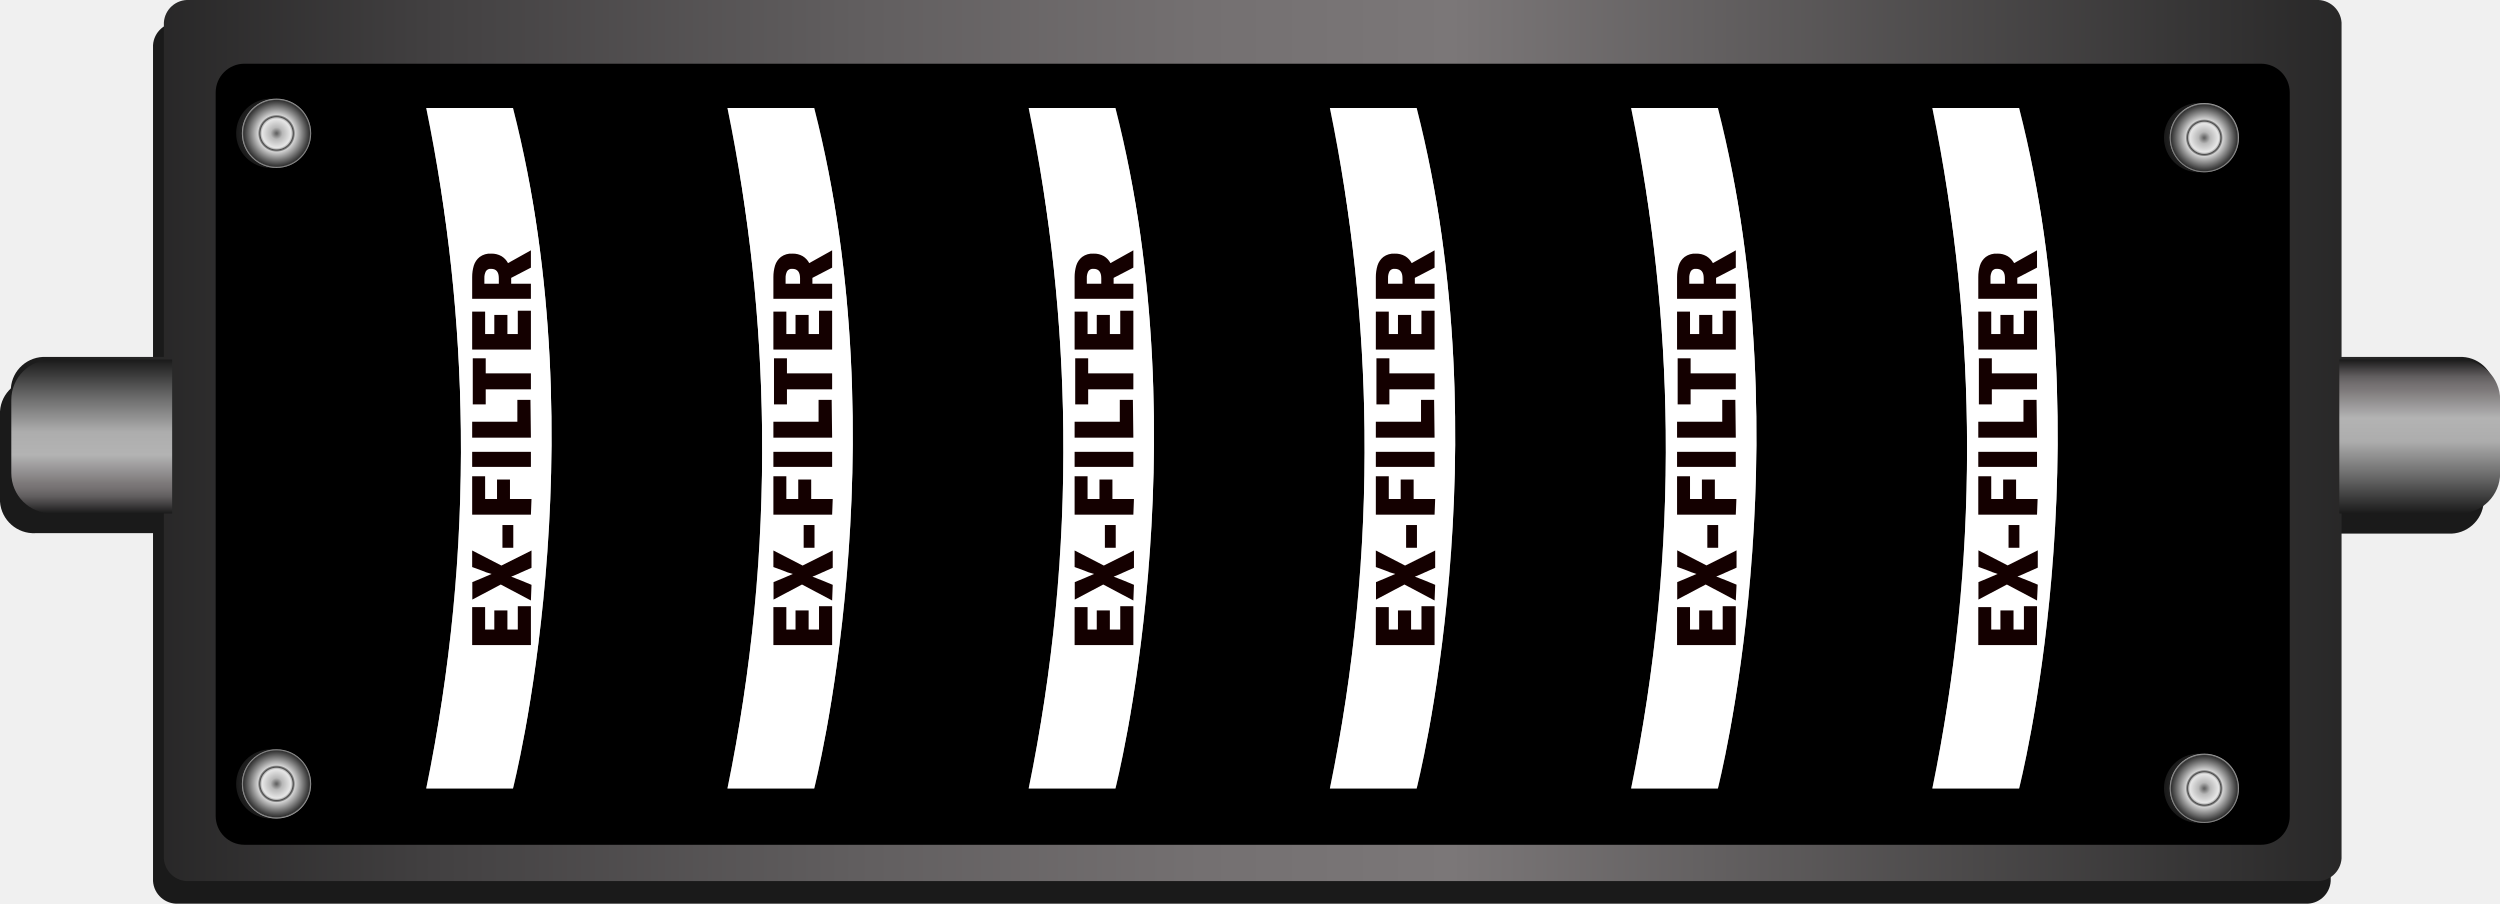
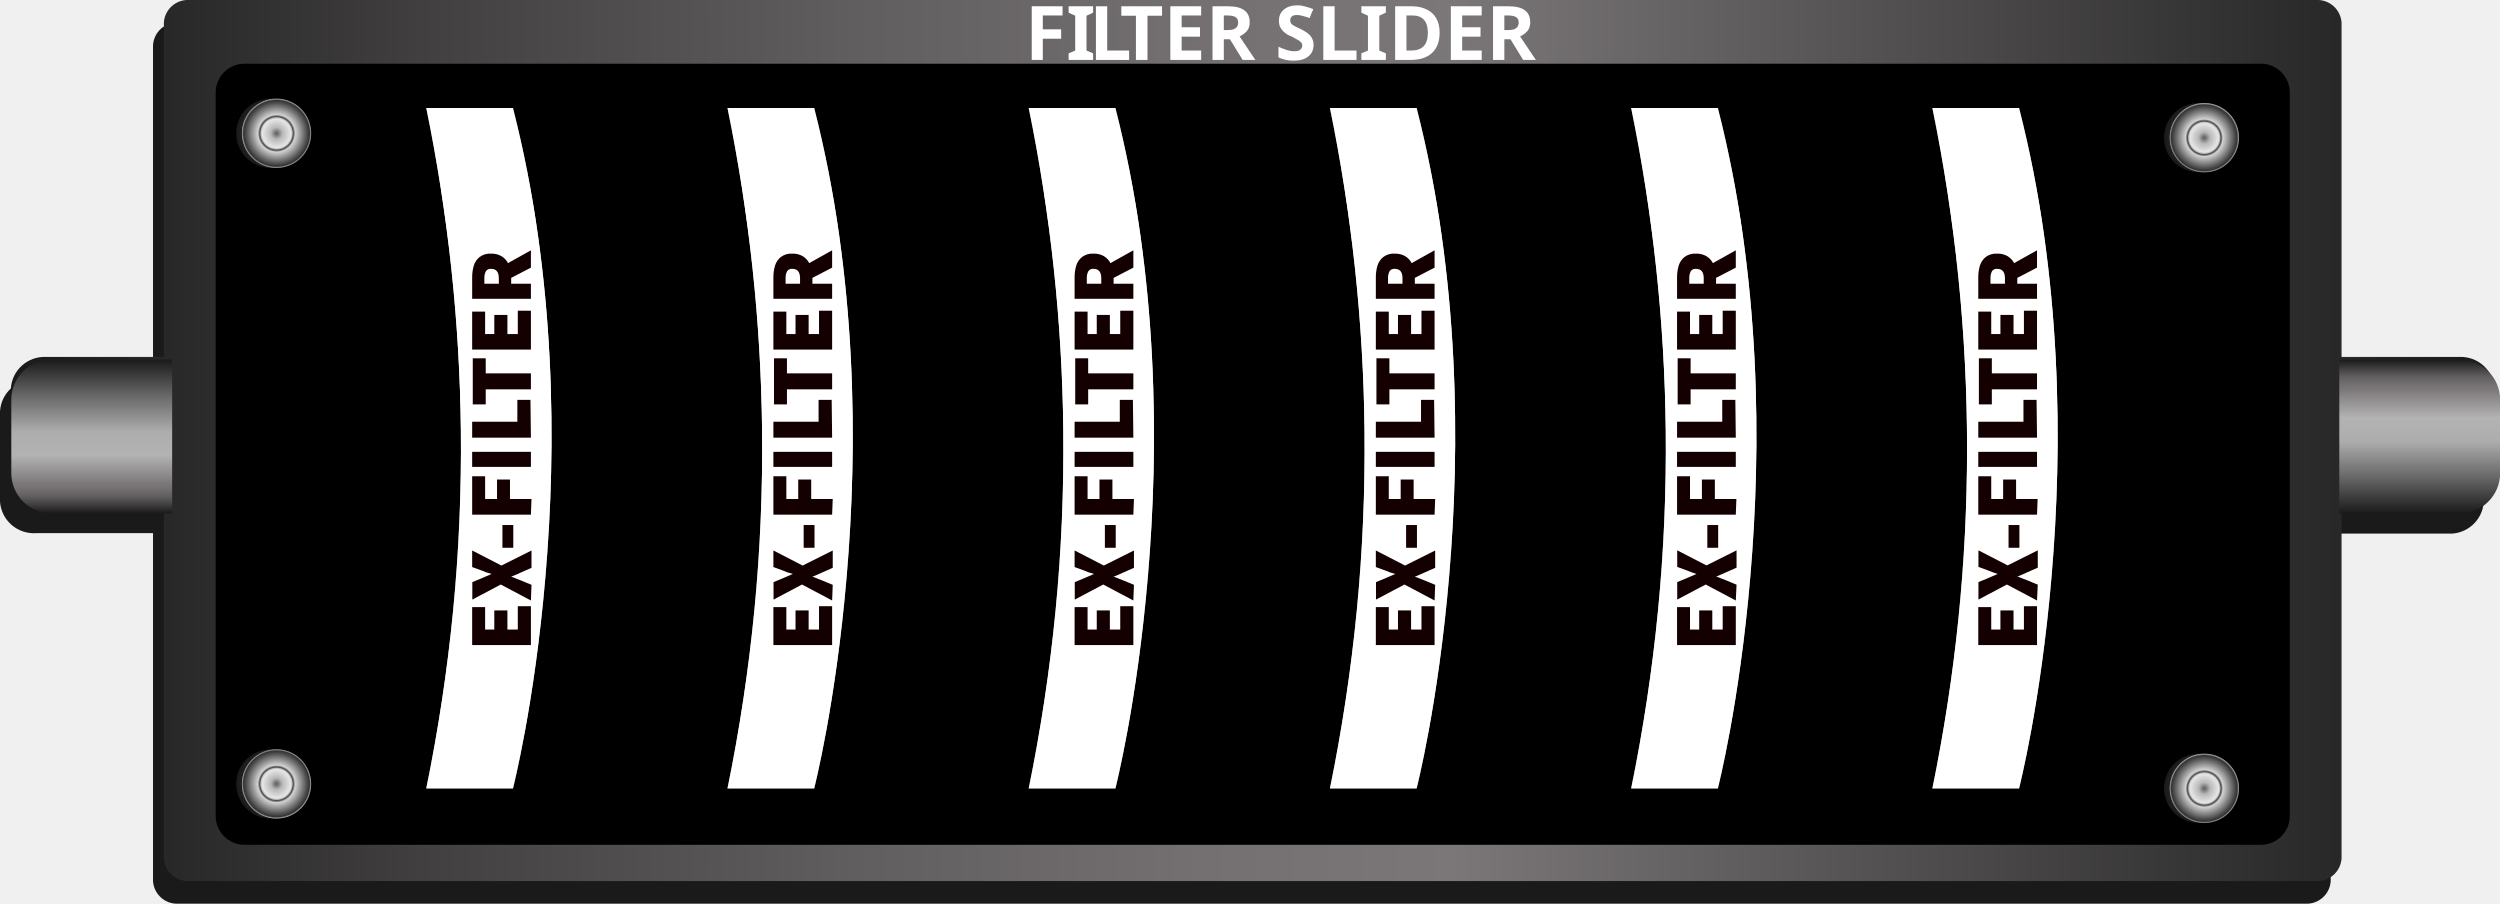
<svg xmlns="http://www.w3.org/2000/svg" xmlns:xlink="http://www.w3.org/1999/xlink" id="Layer_1" data-name="Layer 1" viewBox="0 0 165.99 60">
  <defs>
-     <style>.cls-1{fill:url(#linear-gradient);}.cls-2{fill:url(#linear-gradient-2);}.cls-3{fill:url(#linear-gradient-3);}.cls-4{fill:url(#linear-gradient-4);}.cls-5{fill:url(#linear-gradient-5);}.cls-6{fill:url(#radial-gradient);}.cls-7{fill:url(#radial-gradient-2);}.cls-8{fill:url(#radial-gradient-3);}.cls-9{fill:url(#radial-gradient-4);}.cls-10{fill:url(#radial-gradient-5);}.cls-11{fill:url(#radial-gradient-6);}.cls-12{fill:url(#radial-gradient-7);}.cls-13{fill:url(#radial-gradient-8);}.cls-14{fill:url(#linear-gradient-6);}.cls-15{fill:#fff;}.cls-16{fill:#140000;}.cls-17{fill:url(#linear-gradient-7);}.cls-18{fill:url(#linear-gradient-8);}.cls-19{fill:url(#linear-gradient-9);}.cls-20{fill:url(#linear-gradient-10);}.cls-21{fill:url(#linear-gradient-11);}</style>
+     <style>.cls-1{fill:url(#linear-gradient);}.cls-2{fill:url(#linear-gradient-2);}.cls-3{fill:url(#linear-gradient-3);}.cls-4{fill:url(#linear-gradient-4);}.cls-5{fill:url(#linear-gradient-5);}.cls-6{fill:url(#radial-gradient);}.cls-7{fill:url(#radial-gradient-2);}.cls-8{fill:url(#radial-gradient-3);}.cls-9{fill:url(#radial-gradient-4);}.cls-10{fill:url(#radial-gradient-5);}.cls-11{fill:url(#radial-gradient-6);}.cls-12{fill:url(#radial-gradient-7);}.cls-13{fill:url(#radial-gradient-8);}.cls-14{fill:url(#linear-gradient-6);}.cls-15,.cls-22{fill:#fff;}.cls-16{fill:#140000;}.cls-17{fill:url(#linear-gradient-7);}.cls-18{fill:url(#linear-gradient-8);}.cls-19{fill:url(#linear-gradient-9);}.cls-20{fill:url(#linear-gradient-10);}.cls-21{fill:url(#linear-gradient-11);}.cls-22{font-size:5px;font-family:Mada-Black, Mada;font-weight:800;}.cls-23{letter-spacing:-0.12em;}</style>
    <linearGradient id="linear-gradient" y1="30.76" x2="164.91" y2="30.76" gradientUnits="userSpaceOnUse">
      <stop offset="0" stop-color="#1a1a1a" />
      <stop offset="1" stop-color="#1a1a1a" />
    </linearGradient>
    <linearGradient id="linear-gradient-2" x1="0.72" y1="29.24" x2="165.63" y2="29.24" gradientUnits="userSpaceOnUse">
      <stop offset="0" stop-color="#1a1a1a" />
      <stop offset="0.17" stop-color="#424041" />
      <stop offset="0.34" stop-color="#615e5f" />
      <stop offset="0.48" stop-color="#747071" />
      <stop offset="0.58" stop-color="#7b7778" />
      <stop offset="1" stop-color="#1a1a1a" />
    </linearGradient>
    <linearGradient id="linear-gradient-3" x1="2338.94" y1="-3650.76" x2="2245.28" y2="-3744.42" gradientTransform="matrix(1, 0, 0, -1, -2208.94, -3667.43)" gradientUnits="userSpaceOnUse">
      <stop offset="0" />
      <stop offset="0.87" />
    </linearGradient>
    <linearGradient id="linear-gradient-4" x1="6.08" y1="34.09" x2="6.08" y2="23.87" gradientUnits="userSpaceOnUse">
      <stop offset="0" stop-color="#1a1a1a" />
      <stop offset="0.06" stop-color="#424041" />
      <stop offset="0.11" stop-color="#615e5f" />
      <stop offset="0.16" stop-color="#747071" />
      <stop offset="0.19" stop-color="#7b7778" />
      <stop offset="0.38" stop-color="#b3b3b3" />
      <stop offset="0.53" stop-color="#adadad" />
      <stop offset="0.77" stop-color="#666" />
      <stop offset="1" stop-color="#1a1a1a" />
    </linearGradient>
    <linearGradient id="linear-gradient-5" x1="-9415.19" y1="1318.97" x2="-9415.19" y2="1308.75" gradientTransform="translate(9575.85 -1284.88)" xlink:href="#linear-gradient-4" />
    <radialGradient id="radial-gradient" cx="145.68" cy="9.35" r="2.3" gradientTransform="translate(0.29 -0.15) rotate(-0.02)" gradientUnits="userSpaceOnUse">
      <stop offset="0.02" stop-color="#666" />
      <stop offset="0.55" stop-color="#333" />
      <stop offset="0.97" stop-color="#1a1a1a" />
    </radialGradient>
    <radialGradient id="radial-gradient-2" cx="146.06" cy="9.35" r="2.3" gradientTransform="translate(0.29 -0.15) rotate(-0.02)" gradientUnits="userSpaceOnUse">
      <stop offset="0.02" stop-color="#666" />
      <stop offset="0.17" stop-color="#b8b8b8" />
      <stop offset="0.41" stop-color="#e6e6e6" />
      <stop offset="0.42" stop-color="#e1e1e1" />
      <stop offset="0.43" stop-color="#d3d3d3" />
      <stop offset="0.45" stop-color="#bbb" />
      <stop offset="0.46" stop-color="#9a9a9a" />
      <stop offset="0.47" stop-color="#707070" />
      <stop offset="0.48" stop-color="#4d4d4d" />
      <stop offset="0.49" stop-color="#5b5b5b" />
      <stop offset="0.51" stop-color="#818181" />
      <stop offset="0.53" stop-color="#bdbdbd" />
      <stop offset="0.54" stop-color="#d2d2d2" />
      <stop offset="0.69" stop-color="#979797" />
      <stop offset="0.88" stop-color="#4d4d4d" />
      <stop offset="0.95" stop-color="#333" />
      <stop offset="1" stop-color="#b3b3b3" />
    </radialGradient>
    <radialGradient id="radial-gradient-3" cx="145.66" cy="52.55" r="2.3" xlink:href="#radial-gradient" />
    <radialGradient id="radial-gradient-4" cx="146.05" cy="52.55" r="2.3" xlink:href="#radial-gradient-2" />
    <radialGradient id="radial-gradient-5" cx="17.68" cy="9.01" r="2.3" xlink:href="#radial-gradient" />
    <radialGradient id="radial-gradient-6" cx="18.07" cy="9.01" r="2.3" xlink:href="#radial-gradient-2" />
    <radialGradient id="radial-gradient-7" cx="17.67" cy="52.2" r="2.3" xlink:href="#radial-gradient" />
    <radialGradient id="radial-gradient-8" cx="18.05" cy="52.2" r="2.3" xlink:href="#radial-gradient-2" />
    <linearGradient id="linear-gradient-6" x1="-3826.6" y1="839.06" x2="-3826.6" y2="793.87" gradientTransform="matrix(-1, 0, 0, 1, -3794.14, -786.7)" gradientUnits="userSpaceOnUse">
      <stop offset="0.02" stop-color="#666" />
      <stop offset="0.02" stop-color="#6e6e6e" />
      <stop offset="0.05" stop-color="#999899" />
      <stop offset="0.07" stop-color="#b8b7b8" />
      <stop offset="0.09" stop-color="#cbcacb" />
      <stop offset="0.11" stop-color="#d2d1d2" />
      <stop offset="0.18" stop-color="#c5c4c5" />
      <stop offset="0.29" stop-color="#979696" />
      <stop offset="0.33" stop-color="#919090" />
      <stop offset="0.5" stop-color="#f2f2f2" />
      <stop offset="0.78" stop-color="#c9c8c8" />
      <stop offset="0.85" stop-color="#fff" />
      <stop offset="1" stop-color="#4d4d4d" />
    </linearGradient>
    <linearGradient id="linear-gradient-7" x1="-3846.6" y1="839.06" x2="-3846.6" y2="793.87" xlink:href="#linear-gradient-6" />
    <linearGradient id="linear-gradient-8" x1="-3866.6" y1="839.06" x2="-3866.6" y2="793.87" xlink:href="#linear-gradient-6" />
    <linearGradient id="linear-gradient-9" x1="-3886.6" y1="839.06" x2="-3886.6" y2="793.87" xlink:href="#linear-gradient-6" />
    <linearGradient id="linear-gradient-10" x1="-3906.6" y1="839.06" x2="-3906.6" y2="793.87" xlink:href="#linear-gradient-6" />
    <linearGradient id="linear-gradient-11" x1="-3926.6" y1="839.06" x2="-3926.6" y2="793.87" xlink:href="#linear-gradient-6" />
  </defs>
  <path class="cls-1" d="M162.54,25.22h-7.79V3a1.6,1.6,0,0,0-1.69-1.5H11.85A1.6,1.6,0,0,0,10.16,3v22.2H2.37A2.25,2.25,0,0,0,0,27.31v6a2.25,2.25,0,0,0,2.37,2.09h7.79V58.5A1.6,1.6,0,0,0,11.85,60H153.06a1.6,1.6,0,0,0,1.69-1.5V35.43h7.79a2.25,2.25,0,0,0,2.37-2.09v-6A2.25,2.25,0,0,0,162.54,25.22Z" />
  <path class="cls-2" d="M163.26,23.7h-7.79V1.5a1.61,1.61,0,0,0-1.7-1.5H12.57a1.6,1.6,0,0,0-1.69,1.5V23.7H3.08A2.24,2.24,0,0,0,.72,25.79v6a2.24,2.24,0,0,0,2.36,2.09h7.8V57a1.6,1.6,0,0,0,1.69,1.5h141.2a1.61,1.61,0,0,0,1.7-1.5V33.91h7.79a2.25,2.25,0,0,0,2.37-2.09v-6A2.25,2.25,0,0,0,163.26,23.7Z" />
  <rect class="cls-3" x="57.24" y="-38.69" width="51.86" height="137.71" rx="1.91" transform="translate(53.01 113.33) rotate(-90)" />
  <path class="cls-4" d="M3.43,23.87h8a0,0,0,0,1,0,0V34.09a0,0,0,0,1,0,0h-8A2.68,2.68,0,0,1,.75,31.41V26.55a2.68,2.68,0,0,1,2.68-2.68Z" />
  <path class="cls-5" d="M158,23.87h8a0,0,0,0,1,0,0V34.09a0,0,0,0,1,0,0h-8a2.68,2.68,0,0,1-2.68-2.68V26.55A2.68,2.68,0,0,1,158,23.87Z" transform="translate(321.32 57.96) rotate(180)" />
  <circle class="cls-6" cx="145.98" cy="9.14" r="2.3" />
  <circle class="cls-7" cx="146.36" cy="9.14" r="2.3" />
  <circle class="cls-8" cx="145.98" cy="52.34" r="2.3" />
  <circle class="cls-9" cx="146.36" cy="52.34" r="2.3" />
  <circle class="cls-10" cx="17.98" cy="8.85" r="2.3" />
  <circle class="cls-11" cx="18.36" cy="8.85" r="2.3" />
  <circle class="cls-12" cx="17.98" cy="52.05" r="2.3" />
  <circle class="cls-13" cx="18.36" cy="52.05" r="2.3" />
  <path class="cls-14" d="M34.06,7.17H28.3a111.86,111.86,0,0,1,2.3,21.4,111.81,111.81,0,0,1-2.3,23.78h5.76S39.82,29.76,34.06,7.17Z" />
  <path class="cls-15" d="M34.06,7.17H28.3a111.86,111.86,0,0,1,2.3,21.4,111.81,111.81,0,0,1-2.3,23.78h5.76S39.82,29.76,34.06,7.17Z" />
  <path class="cls-16" d="M35.25,42.83h-3.9V40.31h.86V41.8h.61V40.53h.87V41.8h.69V40.25h.87Z" />
  <path class="cls-16" d="M35.25,39.87l-2-1.06-1.89,1V38.65l.63-.26.3-.13.35-.15v0L32.28,38l-.3-.12-.63-.23v-1.1l1.94,1,2-1v1.15l-.7.31-.31.14-.34.14v0a2.68,2.68,0,0,1,.34.13l.31.12.7.29Z" />
  <path class="cls-16" d="M34.08,36.37h-.72V34.86h.72Z" />
  <path class="cls-16" d="M35.25,34.17h-3.9V31.62h.86v1.51H33V31.84h.86v1.29h1.43Z" />
  <path class="cls-16" d="M35.25,31h-3.9v-1h3.9Z" />
  <path class="cls-16" d="M35.25,29.06h-3.9V28h3V26.55h.87Z" />
  <path class="cls-16" d="M35.25,25.85h-3v1h-.86V23.79h.86v1h3Z" />
  <path class="cls-16" d="M35.25,23.21h-3.9V20.69h.86v1.49h.61V20.91h.87v1.27h.69V20.63h.87Z" />
  <path class="cls-16" d="M35.25,18.84v1h-3.9V18.4a2.65,2.65,0,0,1,.11-.77,1.17,1.17,0,0,1,.39-.57,1.15,1.15,0,0,1,.76-.22,1.31,1.31,0,0,1,.69.17,1.19,1.19,0,0,1,.43.46l1.52-.85v1.15l-1.31.68v.39Zm-2.13,0v-.37c0-.41-.17-.62-.51-.62a.36.36,0,0,0-.35.16.92.92,0,0,0-.1.46v.37Z" />
  <path class="cls-17" d="M54.06,7.17H48.3a111.86,111.86,0,0,1,2.3,21.4,111.81,111.81,0,0,1-2.3,23.78h5.76S59.82,29.76,54.06,7.17Z" />
  <path class="cls-15" d="M54.06,7.17H48.3a111.86,111.86,0,0,1,2.3,21.4,111.81,111.81,0,0,1-2.3,23.78h5.76S59.82,29.76,54.06,7.17Z" />
  <path class="cls-16" d="M55.25,42.83h-3.9V40.31h.86V41.8h.61V40.53h.87V41.8h.69V40.25h.87Z" />
  <path class="cls-16" d="M55.25,39.87l-2-1.06-1.89,1V38.65l.63-.26.3-.13.35-.15v0L52.28,38l-.3-.12-.63-.23v-1.1l1.94,1,2-1v1.15l-.7.31-.31.14-.34.14v0a2.68,2.68,0,0,1,.34.13l.31.12.7.29Z" />
  <path class="cls-16" d="M54.08,36.37h-.72V34.86h.72Z" />
  <path class="cls-16" d="M55.25,34.17h-3.9V31.62h.86v1.51H53V31.84h.86v1.29h1.43Z" />
  <path class="cls-16" d="M55.25,31h-3.9v-1h3.9Z" />
  <path class="cls-16" d="M55.25,29.06h-3.9V28h3V26.55h.87Z" />
  <path class="cls-16" d="M55.25,25.85h-3v1h-.86V23.79h.86v1h3Z" />
  <path class="cls-16" d="M55.25,23.21h-3.9V20.69h.86v1.49h.61V20.91h.87v1.27h.69V20.63h.87Z" />
  <path class="cls-16" d="M55.25,18.84v1h-3.9V18.4a2.65,2.65,0,0,1,.11-.77,1.17,1.17,0,0,1,.39-.57,1.15,1.15,0,0,1,.76-.22,1.31,1.31,0,0,1,.69.17,1.19,1.19,0,0,1,.43.46l1.52-.85v1.15l-1.31.68v.39Zm-2.13,0v-.37c0-.41-.17-.62-.51-.62a.36.36,0,0,0-.35.16.92.92,0,0,0-.1.46v.37Z" />
  <path class="cls-18" d="M74.06,7.17H68.3a111.86,111.86,0,0,1,2.3,21.4,111.81,111.81,0,0,1-2.3,23.78h5.76S79.82,29.76,74.06,7.17Z" />
  <path class="cls-15" d="M74.06,7.17H68.3a111.86,111.86,0,0,1,2.3,21.4,111.81,111.81,0,0,1-2.3,23.78h5.76S79.82,29.76,74.06,7.17Z" />
  <path class="cls-16" d="M75.25,42.83h-3.9V40.31h.86V41.8h.61V40.53h.87V41.8h.69V40.25h.87Z" />
  <path class="cls-16" d="M75.25,39.87l-2-1.06-1.89,1V38.65l.63-.26.3-.13.35-.15v0L72.28,38l-.3-.12-.63-.23v-1.1l1.94,1,2-1v1.15l-.7.31-.31.14-.34.14v0a2.68,2.68,0,0,1,.34.13l.31.12.7.29Z" />
  <path class="cls-16" d="M74.08,36.37h-.72V34.86h.72Z" />
  <path class="cls-16" d="M75.25,34.17h-3.9V31.62h.86v1.51H73V31.84h.86v1.29h1.43Z" />
  <path class="cls-16" d="M75.25,31h-3.9v-1h3.9Z" />
  <path class="cls-16" d="M75.25,29.06h-3.9V28h3V26.55h.87Z" />
  <path class="cls-16" d="M75.25,25.85h-3v1h-.86V23.79h.86v1h3Z" />
  <path class="cls-16" d="M75.25,23.21h-3.9V20.69h.86v1.49h.61V20.91h.87v1.27h.69V20.63h.87Z" />
  <path class="cls-16" d="M75.25,18.84v1h-3.9V18.4a2.65,2.65,0,0,1,.11-.77,1.17,1.17,0,0,1,.39-.57,1.15,1.15,0,0,1,.76-.22,1.31,1.31,0,0,1,.69.17,1.19,1.19,0,0,1,.43.46l1.52-.85v1.15l-1.31.68v.39Zm-2.13,0v-.37c0-.41-.17-.62-.51-.62a.36.36,0,0,0-.35.16.92.92,0,0,0-.1.46v.37Z" />
  <path class="cls-19" d="M94.06,7.17H88.3a111.86,111.86,0,0,1,2.3,21.4,111.81,111.81,0,0,1-2.3,23.78h5.76S99.82,29.76,94.06,7.17Z" />
  <path class="cls-15" d="M94.06,7.17H88.3a111.86,111.86,0,0,1,2.3,21.4,111.81,111.81,0,0,1-2.3,23.78h5.76S99.82,29.76,94.06,7.17Z" />
  <path class="cls-16" d="M95.25,42.83h-3.9V40.31h.86V41.8h.61V40.53h.87V41.8h.69V40.25h.87Z" />
  <path class="cls-16" d="M95.25,39.87l-2-1.06-1.89,1V38.65l.63-.26.3-.13.35-.15v0L92.28,38l-.3-.12-.63-.23v-1.1l1.94,1,2-1v1.15l-.7.31-.31.14-.34.14v0a2.68,2.68,0,0,1,.34.13l.31.12.7.29Z" />
  <path class="cls-16" d="M94.08,36.37h-.72V34.86h.72Z" />
  <path class="cls-16" d="M95.25,34.17h-3.9V31.62h.86v1.51H93V31.84h.86v1.29h1.43Z" />
  <path class="cls-16" d="M95.25,31h-3.9v-1h3.9Z" />
  <path class="cls-16" d="M95.25,29.06h-3.9V28h3V26.55h.87Z" />
  <path class="cls-16" d="M95.25,25.85h-3v1h-.86V23.79h.86v1h3Z" />
  <path class="cls-16" d="M95.25,23.21h-3.9V20.69h.86v1.49h.61V20.91h.87v1.27h.69V20.63h.87Z" />
  <path class="cls-16" d="M95.25,18.84v1h-3.9V18.4a2.65,2.65,0,0,1,.11-.77,1.17,1.17,0,0,1,.39-.57,1.15,1.15,0,0,1,.76-.22,1.31,1.31,0,0,1,.69.17,1.19,1.19,0,0,1,.43.46l1.52-.85v1.15l-1.31.68v.39Zm-2.13,0v-.37c0-.41-.17-.62-.51-.62a.36.36,0,0,0-.35.16.92.92,0,0,0-.1.46v.37Z" />
  <path class="cls-20" d="M114.06,7.17H108.3a111.86,111.86,0,0,1,2.3,21.4,111.81,111.81,0,0,1-2.3,23.78h5.76S119.82,29.76,114.06,7.17Z" />
  <path class="cls-15" d="M114.06,7.17H108.3a111.86,111.86,0,0,1,2.3,21.4,111.81,111.81,0,0,1-2.3,23.78h5.76S119.82,29.76,114.06,7.17Z" />
  <path class="cls-16" d="M115.25,42.83h-3.9V40.31h.86V41.8h.61V40.53h.87V41.8h.69V40.25h.87Z" />
  <path class="cls-16" d="M115.25,39.87l-2-1.06-1.89,1V38.65l.63-.26.3-.13.35-.15v0l-.35-.12-.3-.12-.63-.23v-1.1l1.94,1,2-1v1.15l-.7.31-.31.14-.34.14v0a2.68,2.68,0,0,1,.34.13l.31.12.7.29Z" />
  <path class="cls-16" d="M114.08,36.37h-.72V34.86h.72Z" />
  <path class="cls-16" d="M115.25,34.17h-3.9V31.62h.86v1.51H113V31.84h.86v1.29h1.43Z" />
  <path class="cls-16" d="M115.25,31h-3.9v-1h3.9Z" />
  <path class="cls-16" d="M115.25,29.06h-3.9V28h3V26.55h.87Z" />
  <path class="cls-16" d="M115.25,25.85h-3v1h-.86V23.79h.86v1h3Z" />
  <path class="cls-16" d="M115.25,23.21h-3.9V20.69h.86v1.49h.61V20.91h.87v1.27h.69V20.63h.87Z" />
  <path class="cls-16" d="M115.25,18.84v1h-3.9V18.4a2.65,2.65,0,0,1,.11-.77,1.17,1.17,0,0,1,.39-.57,1.15,1.15,0,0,1,.76-.22,1.31,1.31,0,0,1,.69.17,1.19,1.19,0,0,1,.43.46l1.52-.85v1.15l-1.31.68v.39Zm-2.13,0v-.37c0-.41-.17-.62-.51-.62a.36.36,0,0,0-.35.16.92.92,0,0,0-.1.46v.37Z" />
  <path class="cls-21" d="M134.06,7.17H128.3a111.79,111.79,0,0,1,0,45.18h5.76S139.82,29.76,134.06,7.17Z" />
  <path class="cls-15" d="M134.06,7.17H128.3a111.79,111.79,0,0,1,0,45.18h5.76S139.82,29.76,134.06,7.17Z" />
  <path class="cls-16" d="M135.25,42.83h-3.9V40.31h.86V41.8h.61V40.53h.87V41.8h.69V40.25h.87Z" />
  <path class="cls-16" d="M135.25,39.87l-2-1.06-1.89,1V38.65l.63-.26.3-.13.35-.15v0l-.35-.12-.3-.12-.63-.23v-1.1l1.94,1,2-1v1.15l-.7.31-.31.14-.34.14v0a2.68,2.68,0,0,1,.34.13l.31.12.7.29Z" />
  <path class="cls-16" d="M134.08,36.37h-.72V34.86h.72Z" />
  <path class="cls-16" d="M135.25,34.17h-3.9V31.62h.86v1.51H133V31.84h.86v1.29h1.43Z" />
  <path class="cls-16" d="M135.25,31h-3.9v-1h3.9Z" />
  <path class="cls-16" d="M135.25,29.06h-3.9V28h3V26.55h.87Z" />
  <path class="cls-16" d="M135.25,25.85h-3v1h-.86V23.79h.86v1h3Z" />
  <path class="cls-16" d="M135.25,23.21h-3.9V20.69h.86v1.49h.61V20.91h.87v1.27h.69V20.63h.87Z" />
  <path class="cls-16" d="M135.25,18.84v1h-3.9V18.4a2.65,2.65,0,0,1,.11-.77,1.17,1.17,0,0,1,.39-.57,1.15,1.15,0,0,1,.76-.22,1.31,1.31,0,0,1,.69.17,1.19,1.19,0,0,1,.43.46l1.52-.85v1.15l-1.31.68v.39Zm-2.13,0v-.37c0-.41-.17-.62-.51-.62a.36.36,0,0,0-.35.16.92.92,0,0,0-.1.46v.37Z" />
+   <text class="cls-22" transform="translate(68.05 3.98)">FI<tspan class="cls-23" x="4.26" y="0">L</tspan>
+     <tspan x="6.31" y="0">TER SLIDER</tspan>
+   </text>
</svg>
